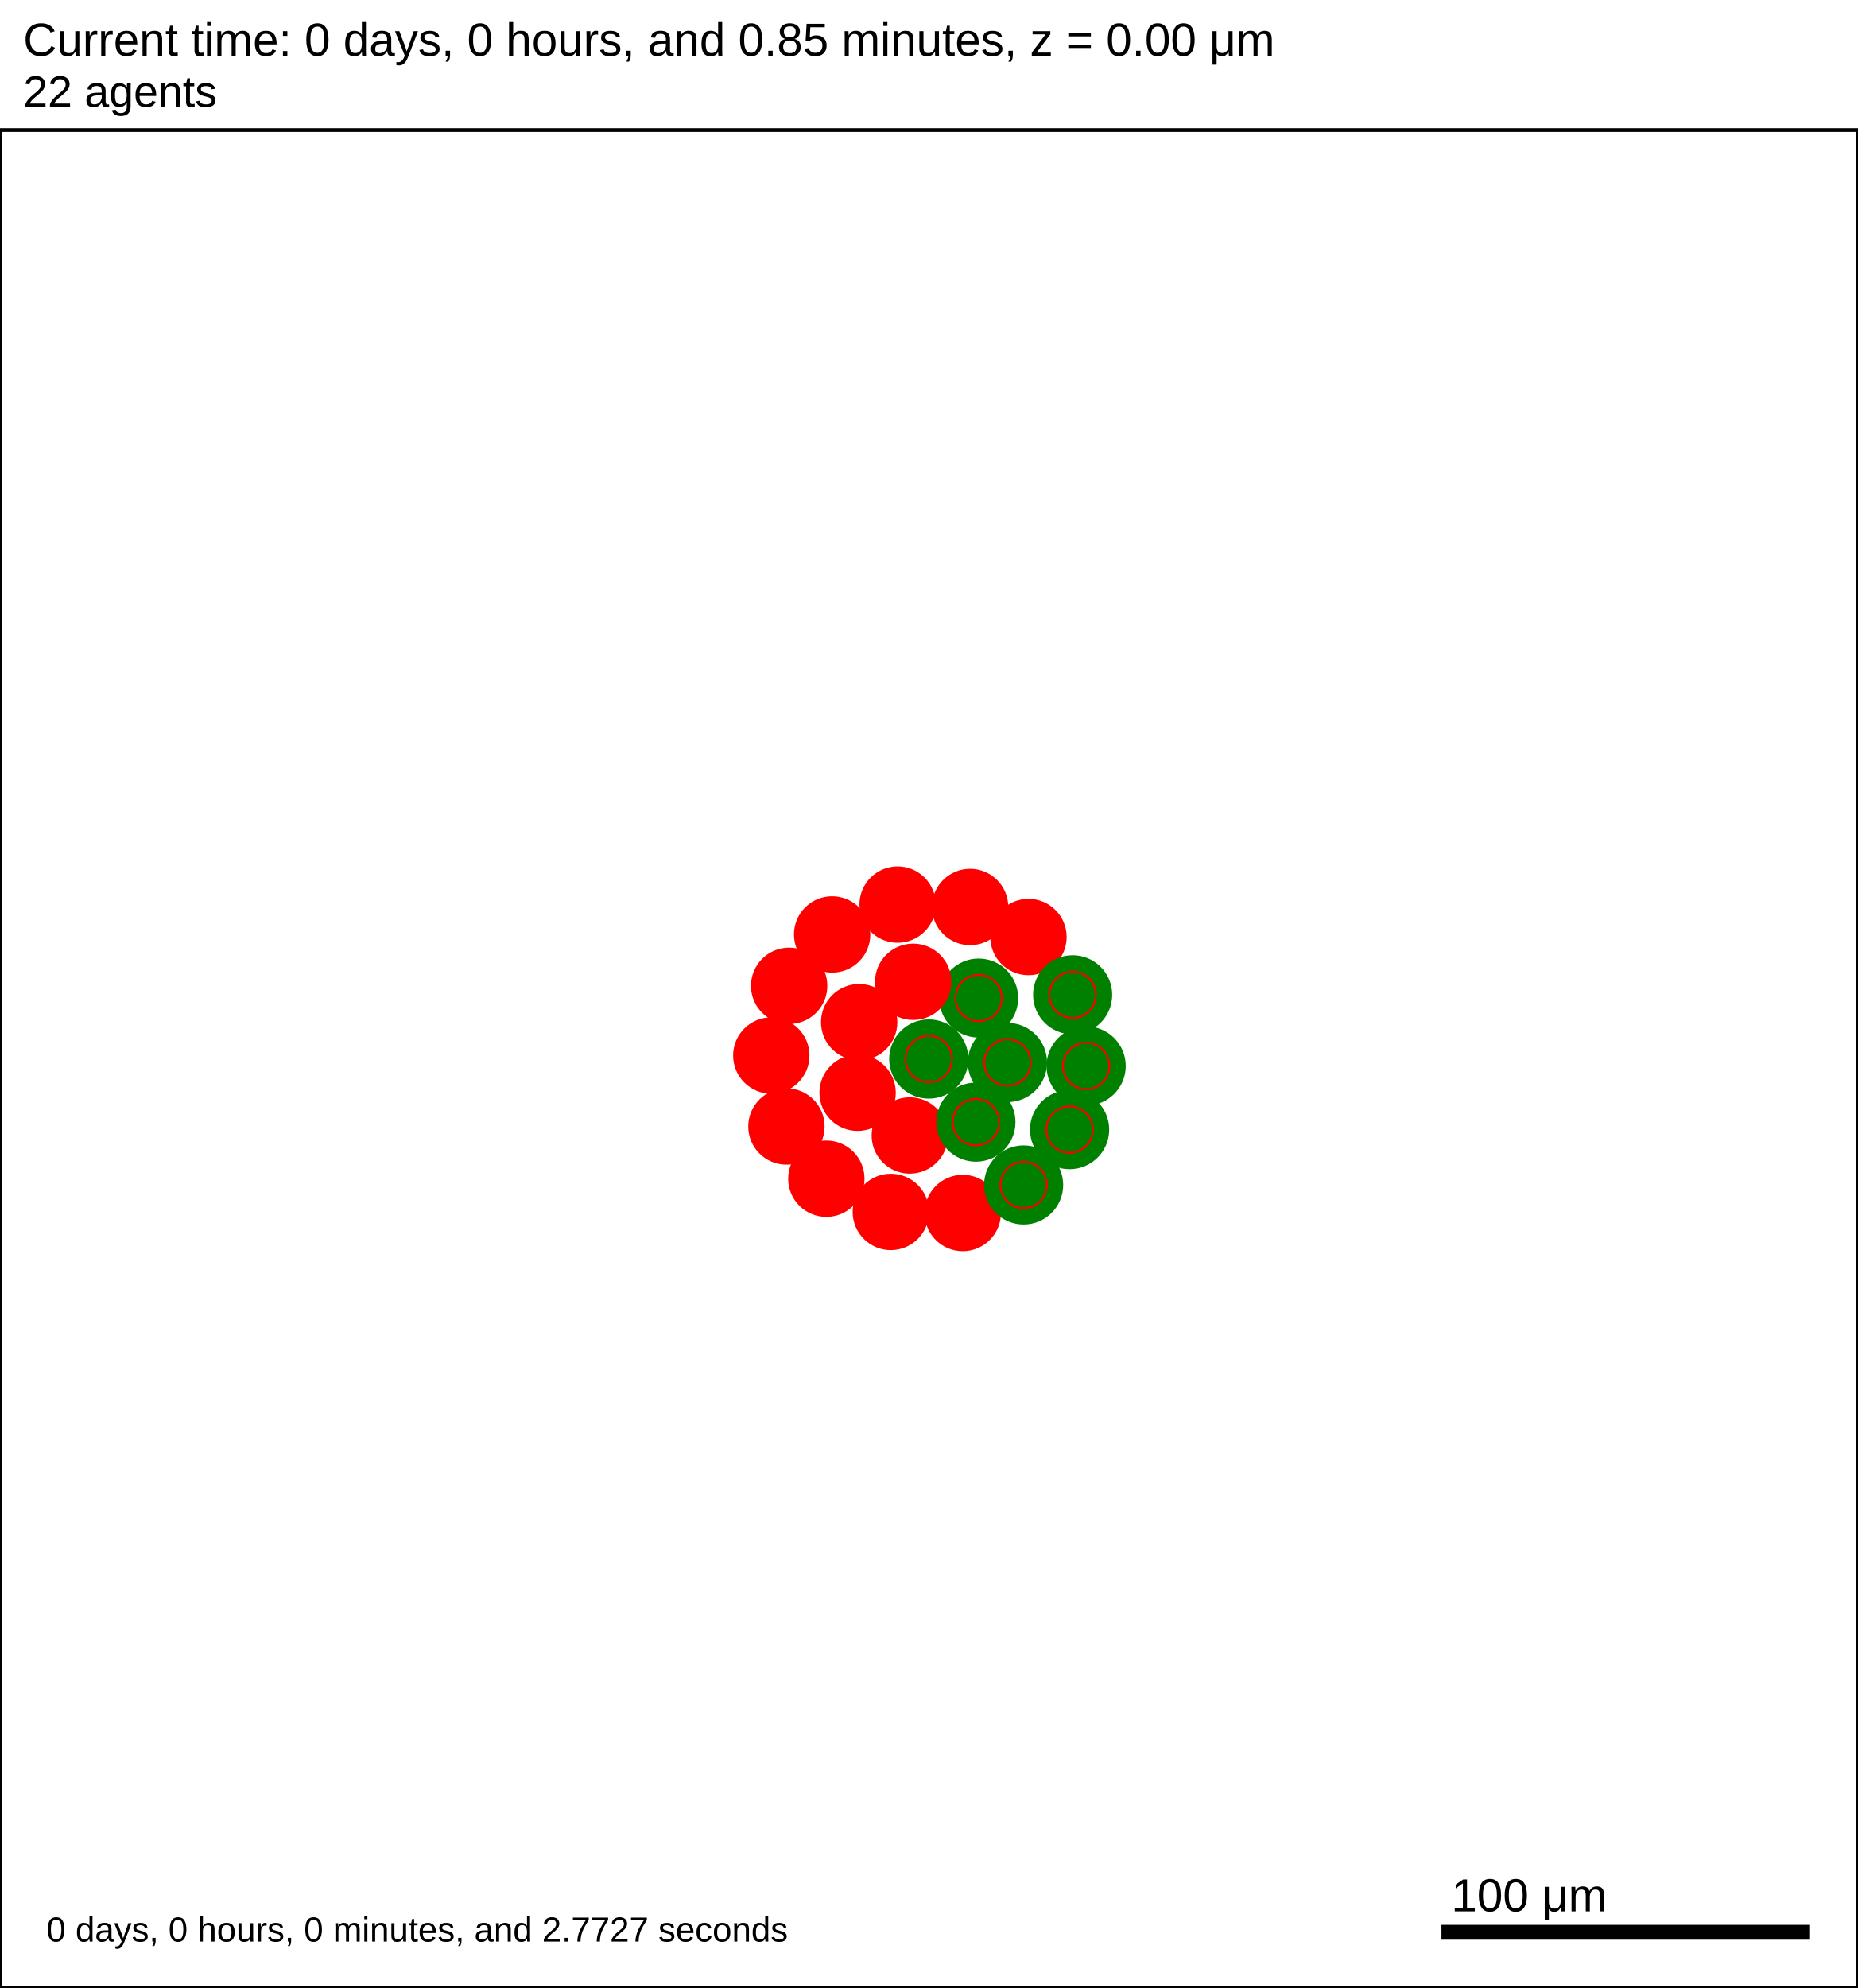
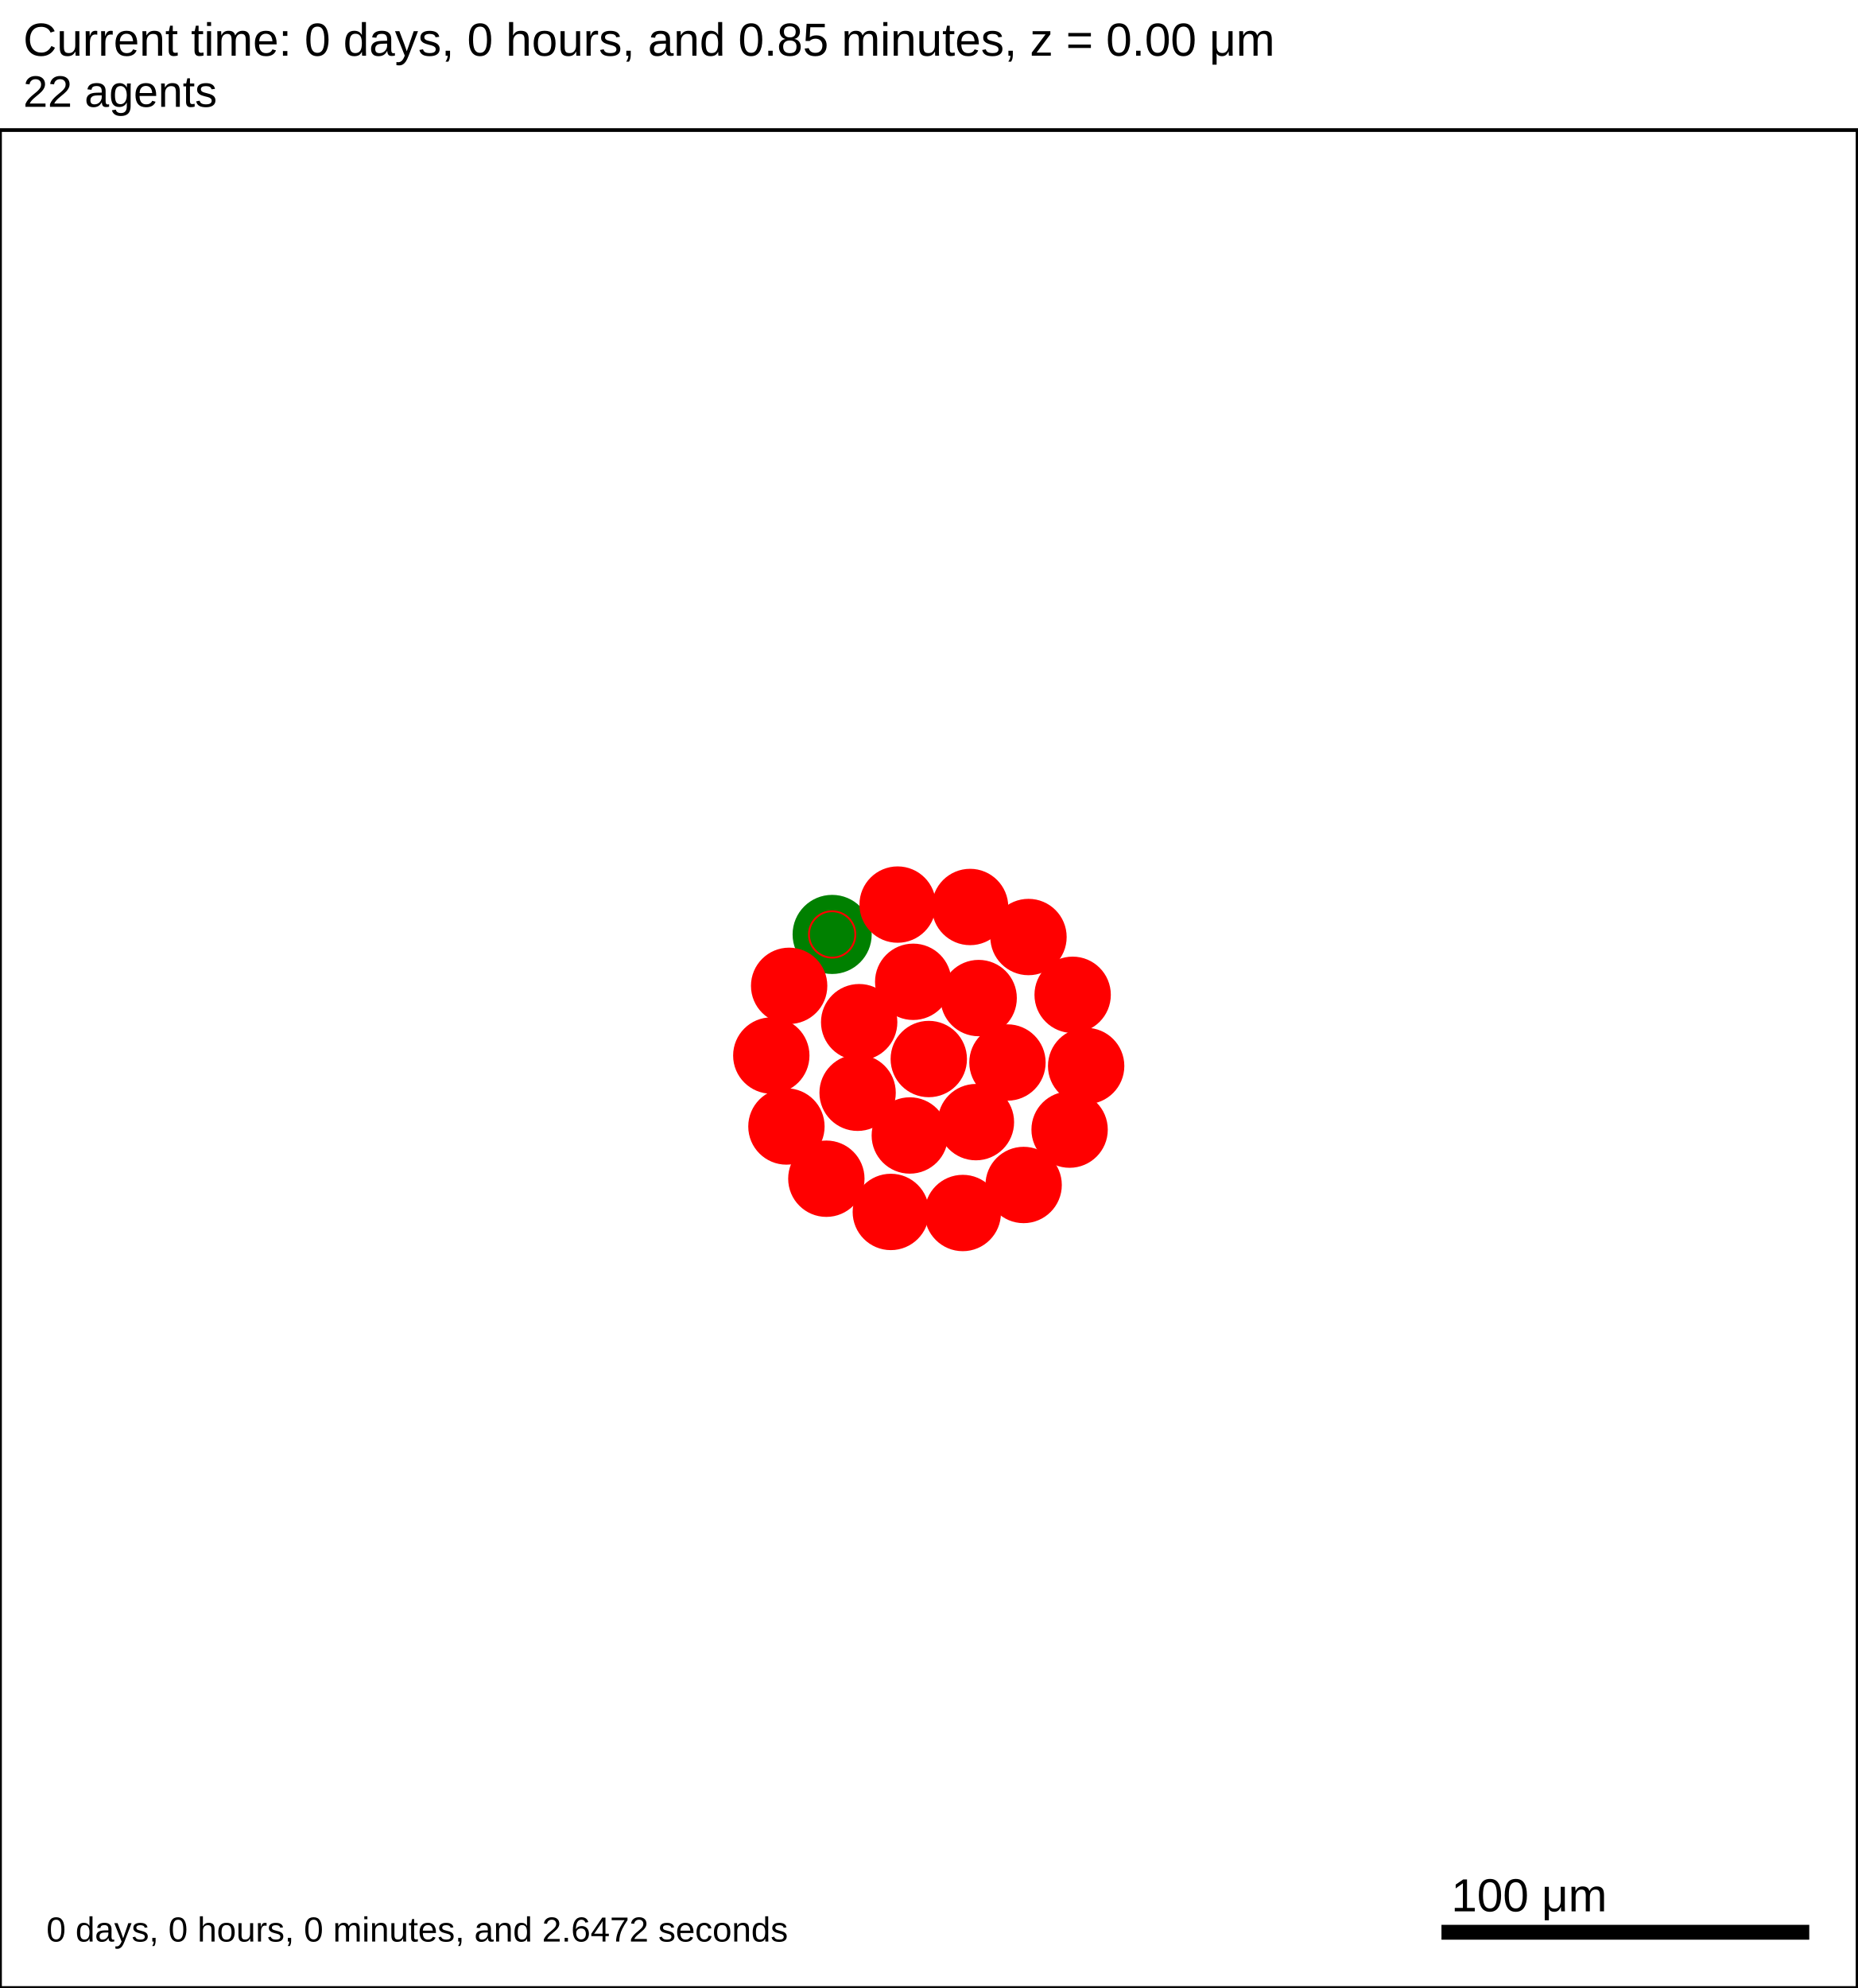
<svg xmlns="http://www.w3.org/2000/svg" version="1.1" width="500" height="535" id="svg2">
  <rect x="0" y="0" width="500" height="535" stroke-width="1" stroke="white" fill="white" />
  <text x="6.25" y="15" font-family="Arial" font-size="12.5" fill="black">
   Current time: 0 days, 0 hours, and 0.85 minutes, z = 0.00 μm
  </text>
  <text x="6.25" y="28.75" font-family="Arial" font-size="11.875" fill="black">
   22 agents
  </text>
  <g id="tissue" transform="translate(0,535) scale(1,-1)">
    <g id="ECM">
  </g>
    <g id="cells">
      <g id="cell0">
-         <circle cx="250" cy="250" r="10.408" stroke-width="0.5" stroke="green" fill="green" />
-         <circle cx="250" cy="250" r="6.25" stroke-width="0.5" stroke="red" fill="green" />
+         <circle cx="250" cy="250" r="10.026" stroke-width="0.5" stroke="red" fill="red" />
+         <circle cx="250" cy="250" r="6.02" stroke-width="0.5" stroke="red" fill="red" />
      </g>
      <g id="cell1">
        <circle cx="230.842" cy="240.923" r="10.026" stroke-width="0.5" stroke="red" fill="red" />
        <circle cx="230.842" cy="240.923" r="6.02" stroke-width="0.5" stroke="red" fill="red" />
      </g>
      <g id="cell2">
-         <circle cx="263.426" cy="266.406" r="10.384" stroke-width="0.5" stroke="green" fill="green" />
-         <circle cx="263.426" cy="266.406" r="6.235" stroke-width="0.5" stroke="red" fill="green" />
+         <circle cx="263.426" cy="266.406" r="10.026" stroke-width="0.5" stroke="red" fill="red" />
+         <circle cx="263.426" cy="266.406" r="6.02" stroke-width="0.5" stroke="red" fill="red" />
      </g>
      <g id="cell3">
        <circle cx="244.892" cy="229.425" r="10.026" stroke-width="0.5" stroke="red" fill="red" />
        <circle cx="244.892" cy="229.425" r="6.02" stroke-width="0.5" stroke="red" fill="red" />
      </g>
      <g id="cell4">
        <circle cx="245.806" cy="270.781" r="10.026" stroke-width="0.5" stroke="red" fill="red" />
        <circle cx="245.806" cy="270.781" r="6.02" stroke-width="0.5" stroke="red" fill="red" />
      </g>
      <g id="cell5">
-         <circle cx="262.688" cy="233.016" r="10.397" stroke-width="0.5" stroke="green" fill="green" />
-         <circle cx="262.688" cy="233.016" r="6.243" stroke-width="0.5" stroke="red" fill="green" />
+         <circle cx="262.688" cy="233.016" r="10.026" stroke-width="0.5" stroke="red" fill="red" />
+         <circle cx="262.688" cy="233.016" r="6.02" stroke-width="0.5" stroke="red" fill="red" />
      </g>
      <g id="cell6">
        <circle cx="231.262" cy="259.916" r="10.026" stroke-width="0.5" stroke="red" fill="red" />
        <circle cx="231.262" cy="259.916" r="6.02" stroke-width="0.5" stroke="red" fill="red" />
      </g>
      <g id="cell7">
-         <circle cx="271.179" cy="249.063" r="10.412" stroke-width="0.5" stroke="green" fill="green" />
-         <circle cx="271.179" cy="249.063" r="6.252" stroke-width="0.5" stroke="red" fill="green" />
+         <circle cx="271.179" cy="249.063" r="10.026" stroke-width="0.5" stroke="red" fill="red" />
+         <circle cx="271.179" cy="249.063" r="6.02" stroke-width="0.5" stroke="red" fill="red" />
      </g>
      <g id="cell8">
        <circle cx="259.149" cy="208.562" r="10.026" stroke-width="0.5" stroke="red" fill="red" />
        <circle cx="259.149" cy="208.562" r="6.02" stroke-width="0.5" stroke="red" fill="red" />
      </g>
      <g id="cell9">
        <circle cx="211.683" cy="231.845" r="10.026" stroke-width="0.5" stroke="red" fill="red" />
        <circle cx="211.683" cy="231.845" r="6.02" stroke-width="0.5" stroke="red" fill="red" />
      </g>
      <g id="cell10">
-         <circle cx="223.99" cy="283.531" r="10.026" stroke-width="0.5" stroke="red" fill="red" />
-         <circle cx="223.99" cy="283.531" r="6.02" stroke-width="0.5" stroke="red" fill="red" />
+         <circle cx="223.989" cy="283.53" r="10.397" stroke-width="0.5" stroke="green" fill="green" />
+         <circle cx="223.989" cy="283.53" r="6.243" stroke-width="0.5" stroke="red" fill="green" />
      </g>
      <g id="cell11">
-         <circle cx="276.837" cy="282.833" r="10.026" stroke-width="0.5" stroke="red" fill="red" />
-         <circle cx="276.837" cy="282.833" r="6.02" stroke-width="0.5" stroke="red" fill="red" />
+         <circle cx="276.838" cy="282.832" r="10.026" stroke-width="0.5" stroke="red" fill="red" />
+         <circle cx="276.838" cy="282.832" r="6.02" stroke-width="0.5" stroke="red" fill="red" />
      </g>
      <g id="cell12">
-         <circle cx="287.906" cy="231.002" r="10.405" stroke-width="0.5" stroke="green" fill="green" />
-         <circle cx="287.906" cy="231.002" r="6.248" stroke-width="0.5" stroke="red" fill="green" />
+         <circle cx="287.906" cy="231.002" r="10.026" stroke-width="0.5" stroke="red" fill="red" />
+         <circle cx="287.906" cy="231.002" r="6.02" stroke-width="0.5" stroke="red" fill="red" />
      </g>
      <g id="cell13">
        <circle cx="239.783" cy="208.849" r="10.026" stroke-width="0.5" stroke="red" fill="red" />
        <circle cx="239.783" cy="208.849" r="6.02" stroke-width="0.5" stroke="red" fill="red" />
      </g>
      <g id="cell14">
        <circle cx="207.61" cy="250.938" r="10.026" stroke-width="0.5" stroke="red" fill="red" />
        <circle cx="207.61" cy="250.938" r="6.02" stroke-width="0.5" stroke="red" fill="red" />
      </g>
      <g id="cell15">
        <circle cx="241.613" cy="291.562" r="10.026" stroke-width="0.5" stroke="red" fill="red" />
        <circle cx="241.613" cy="291.562" r="6.02" stroke-width="0.5" stroke="red" fill="red" />
      </g>
      <g id="cell16">
-         <circle cx="288.725" cy="267.282" r="10.397" stroke-width="0.5" stroke="green" fill="green" />
-         <circle cx="288.725" cy="267.282" r="6.243" stroke-width="0.5" stroke="red" fill="green" />
+         <circle cx="288.725" cy="267.282" r="10.026" stroke-width="0.5" stroke="red" fill="red" />
+         <circle cx="288.725" cy="267.282" r="6.02" stroke-width="0.5" stroke="red" fill="red" />
      </g>
      <g id="cell17">
-         <circle cx="275.532" cy="216.104" r="10.397" stroke-width="0.5" stroke="green" fill="green" />
-         <circle cx="275.532" cy="216.104" r="6.243" stroke-width="0.5" stroke="red" fill="green" />
+         <circle cx="275.532" cy="216.104" r="10.026" stroke-width="0.5" stroke="red" fill="red" />
+         <circle cx="275.532" cy="216.104" r="6.02" stroke-width="0.5" stroke="red" fill="red" />
      </g>
      <g id="cell18">
        <circle cx="222.428" cy="217.789" r="10.026" stroke-width="0.5" stroke="red" fill="red" />
        <circle cx="222.428" cy="217.789" r="6.02" stroke-width="0.5" stroke="red" fill="red" />
      </g>
      <g id="cell19">
-         <circle cx="212.414" cy="269.7" r="10.026" stroke-width="0.5" stroke="red" fill="red" />
-         <circle cx="212.414" cy="269.7" r="6.02" stroke-width="0.5" stroke="red" fill="red" />
+         <circle cx="212.413" cy="269.699" r="10.026" stroke-width="0.5" stroke="red" fill="red" />
+         <circle cx="212.413" cy="269.699" r="6.02" stroke-width="0.5" stroke="red" fill="red" />
      </g>
      <g id="cell20">
        <circle cx="261.124" cy="290.915" r="10.026" stroke-width="0.5" stroke="red" fill="red" />
        <circle cx="261.124" cy="290.915" r="6.02" stroke-width="0.5" stroke="red" fill="red" />
      </g>
      <g id="cell21">
-         <circle cx="292.359" cy="248.125" r="10.408" stroke-width="0.5" stroke="green" fill="green" />
-         <circle cx="292.359" cy="248.125" r="6.25" stroke-width="0.5" stroke="red" fill="green" />
+         <circle cx="292.359" cy="248.125" r="10.026" stroke-width="0.5" stroke="red" fill="red" />
+         <circle cx="292.359" cy="248.125" r="6.02" stroke-width="0.5" stroke="red" fill="red" />
      </g>
    </g>
  </g>
  <rect x="387.5" y="517.5" width="100" height="5" stroke-width="1" stroke="rgb(255,255,255)" fill="rgb(0,0,0)" />
  <text x="390.625" y="514.375" font-family="Arial" font-size="12.5" fill="black">
   100 μm
  </text>
  <text x="12.5" y="522.5" font-family="Arial" font-size="9.375" fill="black">
-    0 days, 0 hours, 0 minutes, and 2.7727 seconds
+    0 days, 0 hours, 0 minutes, and 2.6472 seconds
  </text>
  <rect x="0" y="35" width="500" height="500" stroke-width="1" stroke="rgb(0,0,0)" fill="none" />
</svg>
